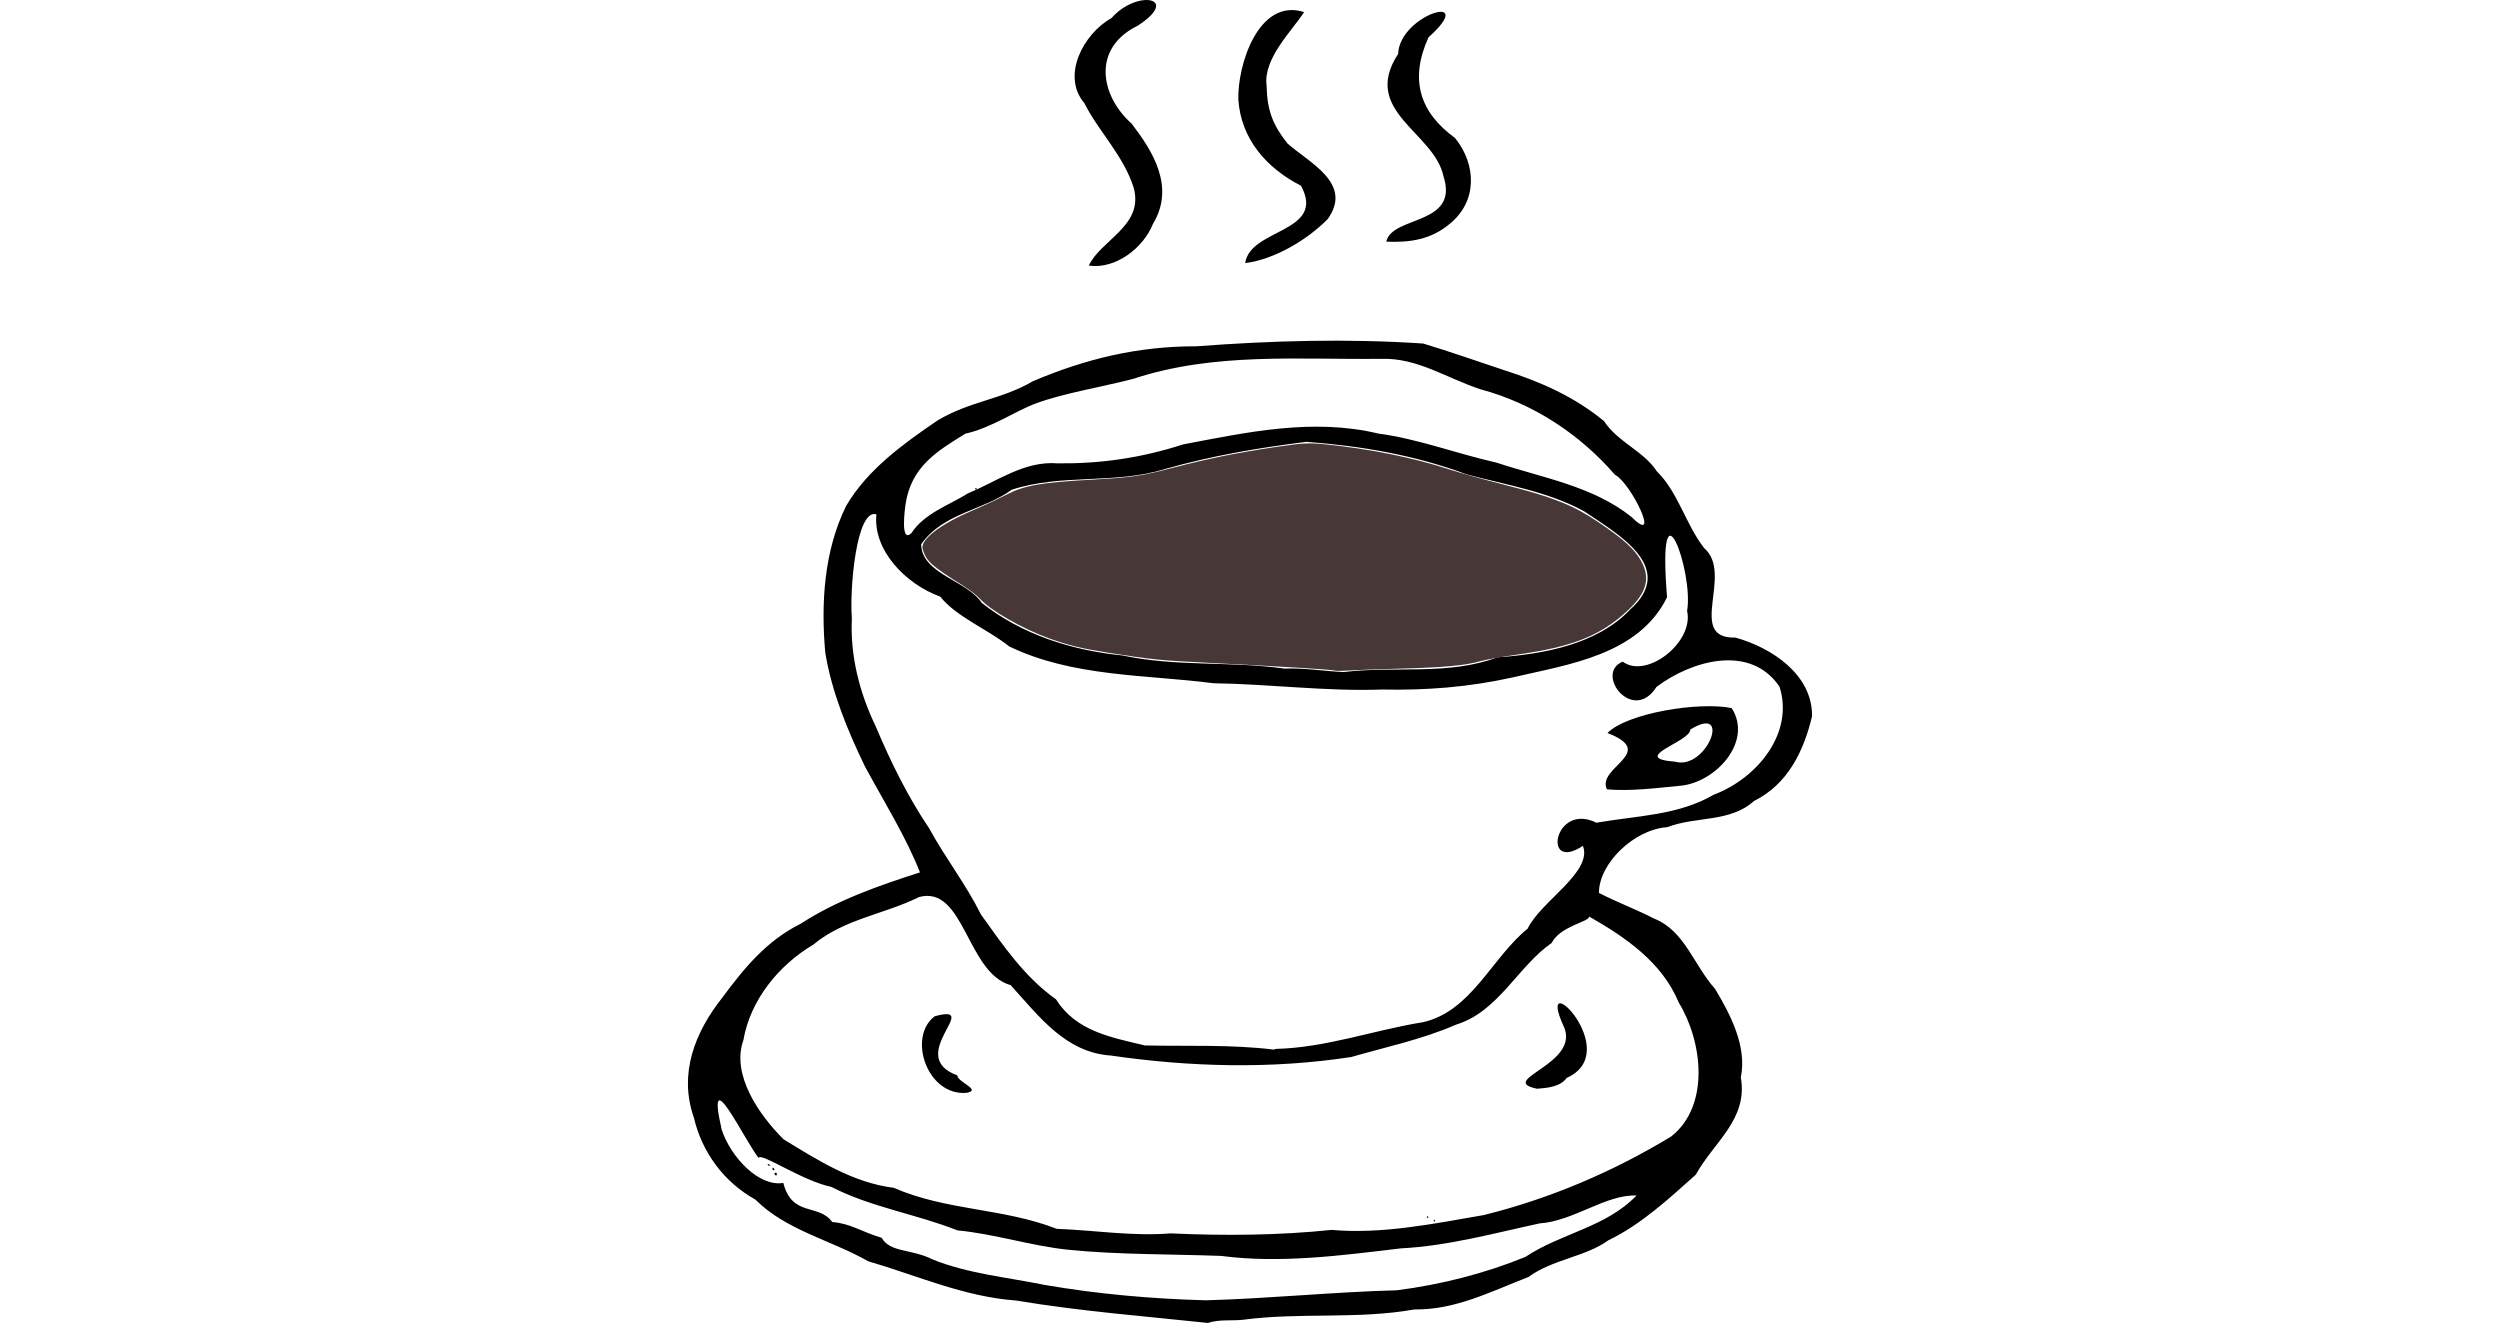
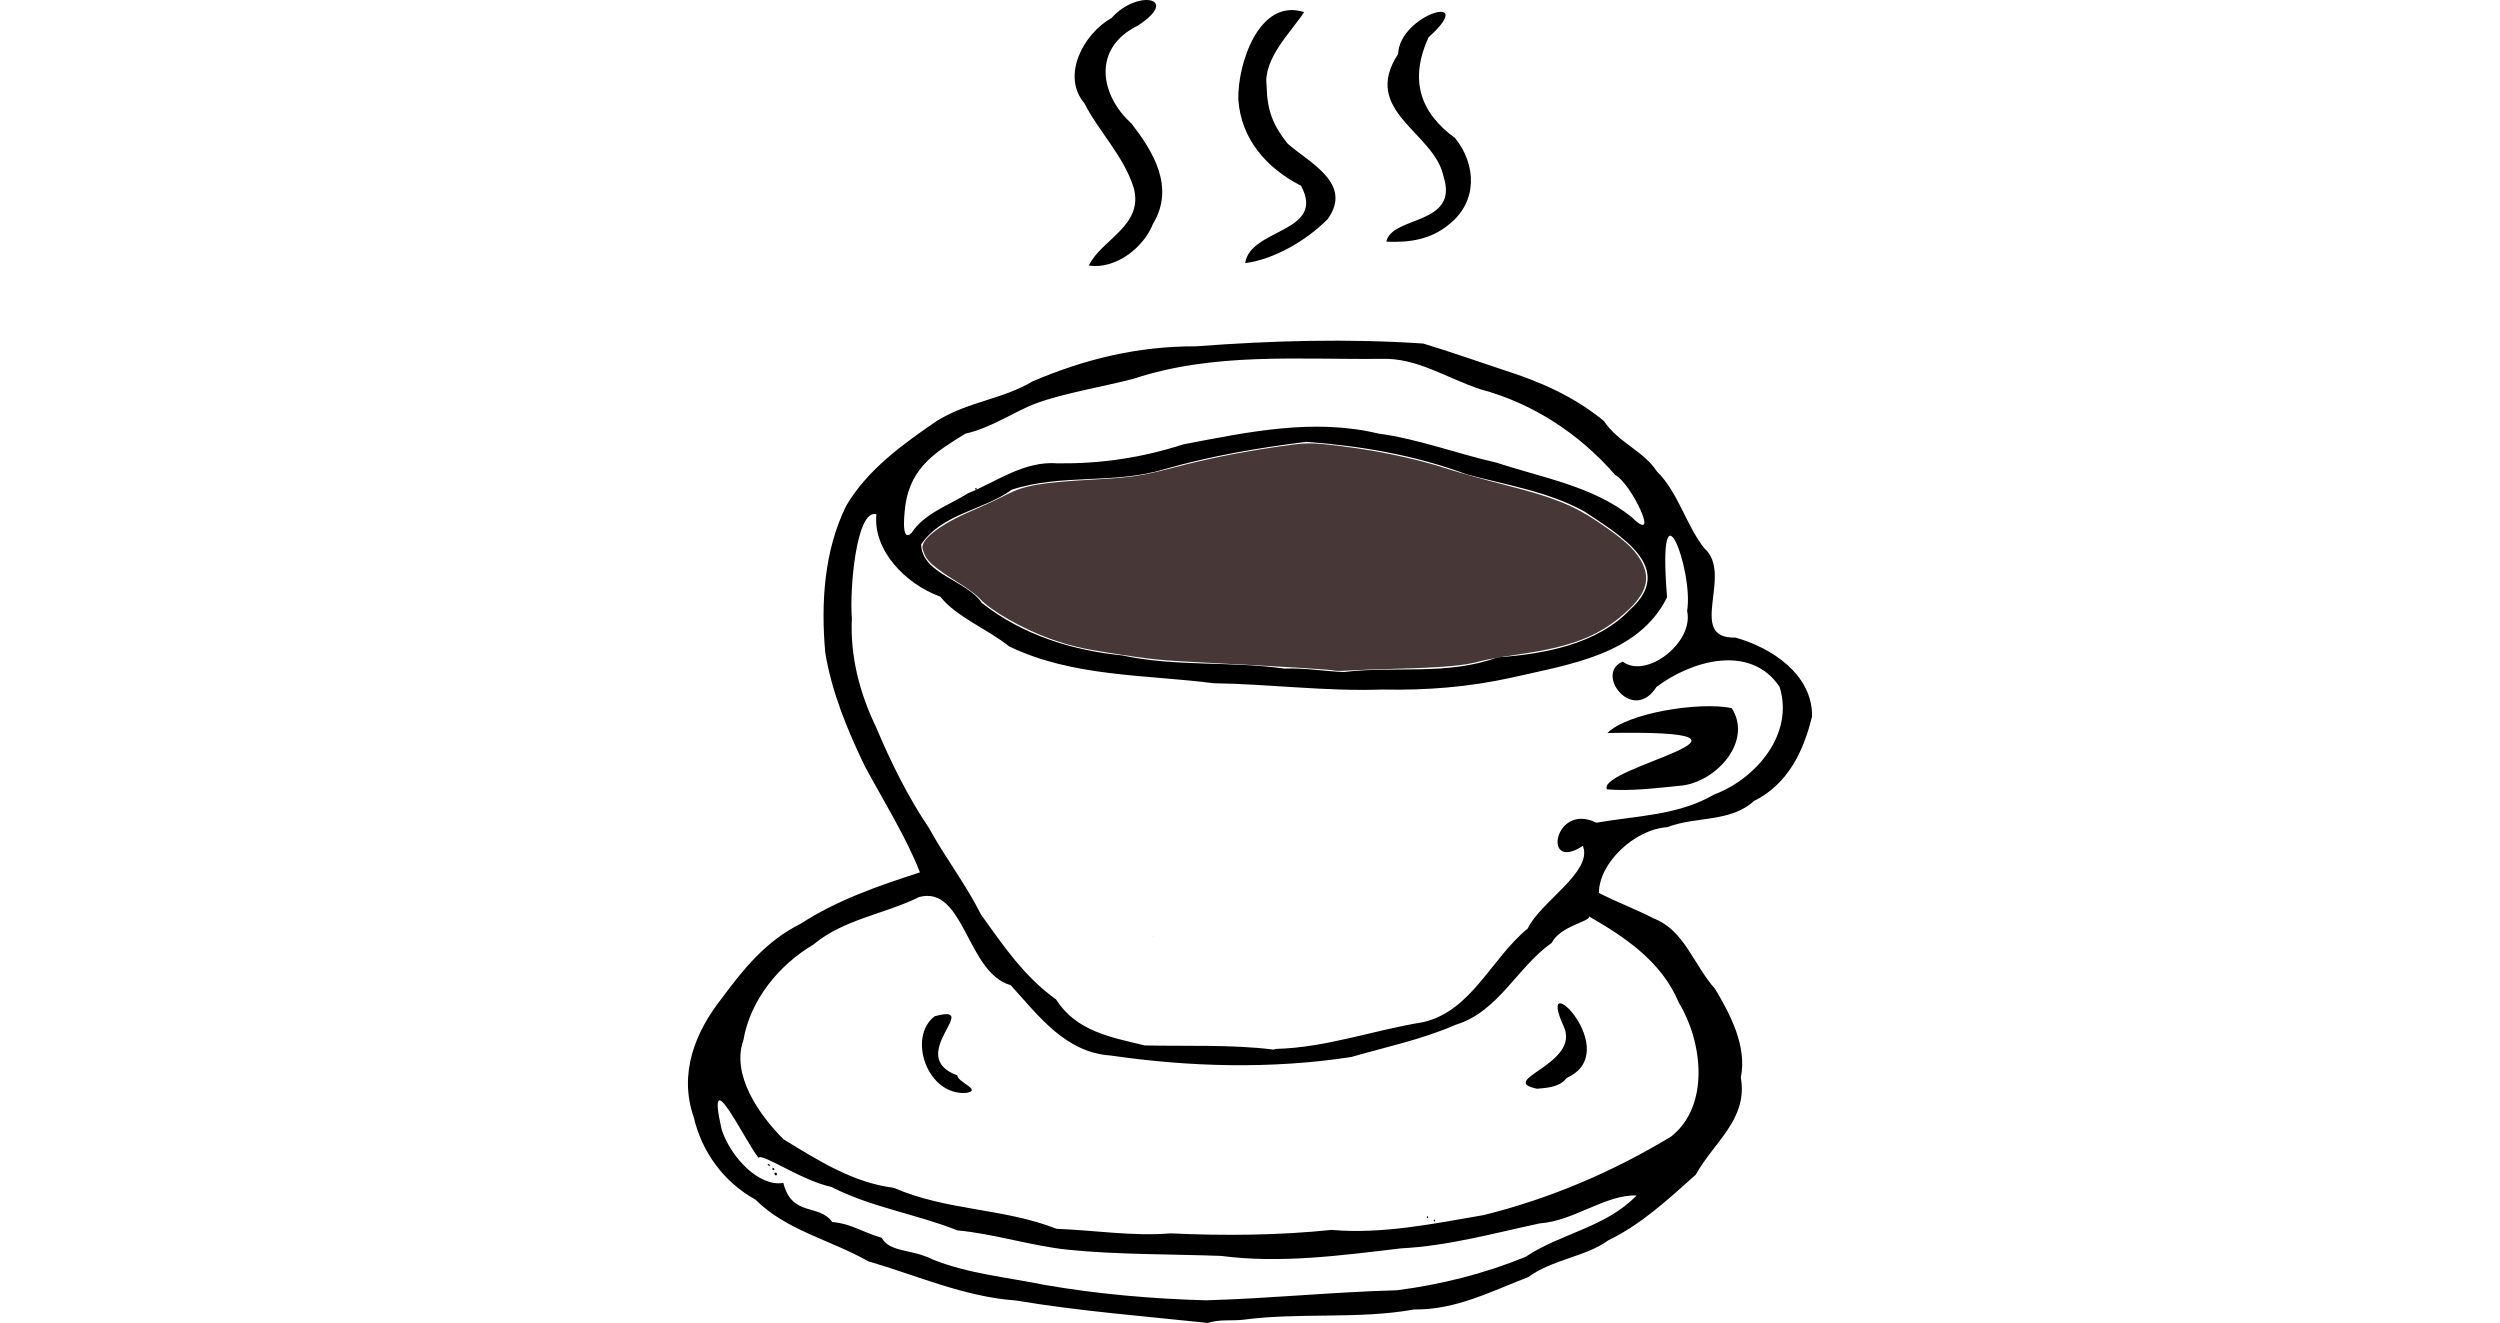
<svg xmlns="http://www.w3.org/2000/svg" id="svg893" width="4e3" height="2116.7" version="1.1" viewBox="0 0 4e3 2116.7">
  <g id="g1122" transform="translate(1100.7 -1883.3)">
-     <path id="cup" d="m831.94 4e3c-101.34-10.775-206.22-18.927-307.03-35.903-82.533-5.846-157.67-39.77-236.46-62.769-59.384-33.856-131.45-49.458-180.5-98.671-50.535-28.009-85.469-75.88-98.412-131-24.851-70.569 1.957-137.16 45.074-191.66 34.62-46.796 71.153-91.711 125.73-118.68 57.95-37.685 124.94-61.031 190.89-82.182-21.96-56.197-57.706-113.44-87.954-169.4-27.762-57.285-53.431-119.61-63.574-182.34-7.051-79.119-1.951-162.97 33.481-234.77 34.11-58.094 91.172-99.105 146.24-136.66 52.501-31.308 101.86-32.967 152.54-62.755 84.426-35.755 167.39-55.981 261.31-55.832 120.82-9.088 242.29-12.558 363.24-4.404 43.591 13.175 86.874 28.551 130.76 43.045 56.584 18.088 110.42 41.586 158.38 80.959 22.201 34 63.297 47.701 84.601 80.477 33.948 33.174 46.391 85.251 75.681 122.78 48.034 41.397-29.302 145.28 50 143.18 58.118 16.132 123.41 59.204 122.67 125.89-13.396 55.824-38.709 108.76-93.072 135.68-38.156 34.625-92.976 24.05-138.51 41.796-52.655 3.417-109.52 57.66-109.44 105.22 28.514 14.706 60.599 26.678 88.338 41.106 48.457 18.851 63.58 74.581 97.358 112.21 24.124 40.164 51.637 91.91 41.316 142 11.821 66.851-43.234 103.23-72.08 155.5-43.677 38.979-87.431 79.713-139.92 105-35.668 26.193-89.895 30.546-128 58.816-60.201 23.089-116.11 52.647-182.59 51.826-89.915 16.093-182.28 4.346-273.41 16.398-18.817 2.158-38.39-0.979-56.676 5.131zm-3.533-36.204c101.91-2.774 203.97-13.365 306.06-16.072 70.086-9.023 139.59-26.471 205.48-53.358 56.967-38.015 128.43-47.046 177.85-98.268-48.695-2.118-101.2 41.151-154.88 44.606-72.947 15.671-146.19 36.062-221.94 39.966-95.288 11.272-192.86 24.601-288.04 12.059-80.586-2.897-167.4-1.901-244.77-9.88-56.826-5.665-118.9-25.576-176.9-30.924-66.27-26.25-138.91-37.168-201.71-69.536-47.779-10.153-111.61-55.153-116.68-46.606-22.814-29.004-85.392-161.2-58.808-44.748 14.97 44.411 59.595 91.508 98.538 84.955 14.06 55.138 56.807 32.445 78.259 62.565 29.256 2.22 46.147 15.364 79.11 25.238 13.66 24.015 47.175 17.238 81.742 34.687 55.98 22.652 118.52 28.38 178.35 40.561 85.244 14.79 171.87 22.38 258.33 24.754zm-690.46-202.43c5.527-7.224 6.016 8.838 0 0zm-2.518-6.314c-1.884-9.379 7.665 3.761 0 0zm-6.482-6.685c-5.958-6.476 8.585 1.291 0 0zm643.37 108.32c85.192 3.985 173.71 3.223 257.37-5.535 81.301 7.14 164.06-10 243.88-23.793 105.56-26.194 206.75-69.329 299.63-125.66 62.691-49.595 49.999-152.63 12.052-214.38-26.722-64.646-85.276-104.42-143.41-137.64 1.181 8.516-46.001 14.934-59.884 42.321-54.226 37.74-85.334 110.12-152.83 130.65-53.879 23.668-113.85 36.23-167.91 51.877-127.18 19.537-257.68 16.088-384.59-2.364-72.779-4.826-115.31-63.329-160.26-112.61-70.49-19.696-73.981-160.18-146.37-141.06-55.515 27.563-120.67 35.35-169.51 76.296-55.291 32.668-100.9 89.025-111.69 152.52-19.897 55.53 24.939 119.66 64.059 158.8 55.329 33.901 111.62 69.616 176.43 77.669 84.632 36.958 175.31 32.207 260.67 65.629 60.34 2.271 121.98 12.28 182.37 7.269zm420.74-20.083c2.03-6.319 3.466 4.774 0 0zm-11.111-5.941c3.407-4.783 3.406 4.783 0 0zm-736.15-198.79c-63.363 5.2-95.015-89.826-50.864-122.59 78.186-20.995-48.904 63.532 36.098 94.652 0.296 10.96 39.86 23.312 14.767 27.934zm912.8-6.586c-66.168-13.77 71.224-39.526 42.402-100.28-47.008-102.96 98.984 40.698 5.018 82.993-10.516 14.438-31.233 16.009-47.42 17.292zm-417.97-63.736c80.683-1.98 156.48-30.054 235.89-42.829 77.362-17.861 109.22-102.66 167.11-149.71 20.023-42.754 104.78-90.809 88.292-132.38-65.945 43.892-46.142-70.66 21.598-36.98 64.589-11.281 130.62-11.578 187.72-44.804 68.109-25.465 129.23-97.5 105.29-172.85-46.473-68.748-140.18-42.213-196.78 0.305-37.886 59.788-100-21.54-54.092-40.373 37.931 28.415 114.3-30.794 103.02-81.266 10.864-63.285-48.398-223.19-32.088-21.723-45.752 92.42-157.05 107.28-247.87 128.41-69.652 15.361-137.12 20.671-208.43 19.204-89.293 3.256-180.78-8.896-269.15-10.053-108.16-13.962-225.56-9.799-327.18-58.982-34.73-27.754-84.597-47.261-110.25-79.58-55.426-20.1-107.92-74.153-102.16-131.74-32.22-9.659-43.112 120.79-39.265 166.36-2.905 59.844 12.121 119 38.341 173.31 23.652 56.197 51.329 112.45 85.092 162.35 26.602 48.631 58.58 89.139 83.227 138.44 35.299 49.246 69.475 99.775 119.95 135.6 32.042 50.799 87.276 60.622 142.24 73.75 68.593 1.501 138.25-1.73 206.16 6.649l3.333-1.111zm529.74-415.3c-17.066-35.446 82.425-58.697 0.855-90.159 31.375-31.736 145.77-50.542 198.74-39.888 34.81 54.052-26.704 120.48-83.825 124.44-37.964 3.717-78.761 8.862-115.77 5.609zm109.32-44.218c50.52 14.186 91.91-93.683 24.005-51.368 0.84 19.216-99.569 45.548-24.005 51.368zm-530.39-143.45c81.805-10.013 166.75 5.987 245.84-23.578 73.578-4.934 159.51-20.622 212.19-76.19 75.592-67.566-18.89-120.74-73.173-157.28-57.815-31.855-125.47-42.48-188.29-59.27-82.116-30.83-169.79-45.571-256.2-52.036-76.758 9.526-152.71 22.527-225.64 43.294-80.47 25.074-167.01 7.252-246.07 33.388-45.006 33.07-110.26 37.166-144.87 87.385 1.258 47.738 73.214 57.407 97.093 93.69 64.327 50.825 144.13 76.031 225.14 84.037 85.184 18.391 172.48 8.866 259.14 21.054 31.72-1.298 63.402 4.108 94.832 5.502zm-691.58-222.48c20.249-31.456 61.518-45.208 90.495-63.564 45.984-18.654 89.901-52.301 143.48-47.869 68.785 0.687 133.71-8.674 200.68-30.34 102.65-19.508 207.63-42.429 312.59-17.284 64.18 8.667 125.02 32.101 188.72 46.435 73.57 24.423 154.73 37.652 216.28 87.186 48.106 47.618-1.171-55.005-26.611-67.599-56.551-65.357-131.33-114.45-215-136.82-54.524-17.757-101.01-50.801-159.31-48.79-133.49 1.44-267.38-10.644-396.41 31.96-44.385 11.77-113.06 23.247-156.02 39.427-30.69 10.981-71.536 39.379-112.68 48.292-45.069 27.957-87.153 52.434-95.988 114.34-0.605 5.256-8.673 62.434 9.769 44.625zm101.58-70.769c3.407-4.783 3.407 4.783 0 0z" stroke-width="1.333" />
+     <path id="cup" d="m831.94 4e3c-101.34-10.775-206.22-18.927-307.03-35.903-82.533-5.846-157.67-39.77-236.46-62.769-59.384-33.856-131.45-49.458-180.5-98.671-50.535-28.009-85.469-75.88-98.412-131-24.851-70.569 1.957-137.16 45.074-191.66 34.62-46.796 71.153-91.711 125.73-118.68 57.95-37.685 124.94-61.031 190.89-82.182-21.96-56.197-57.706-113.44-87.954-169.4-27.762-57.285-53.431-119.61-63.574-182.34-7.051-79.119-1.951-162.97 33.481-234.77 34.11-58.094 91.172-99.105 146.24-136.66 52.501-31.308 101.86-32.967 152.54-62.755 84.426-35.755 167.39-55.981 261.31-55.832 120.82-9.088 242.29-12.558 363.24-4.404 43.591 13.175 86.874 28.551 130.76 43.045 56.584 18.088 110.42 41.586 158.38 80.959 22.201 34 63.297 47.701 84.601 80.477 33.948 33.174 46.391 85.251 75.681 122.78 48.034 41.397-29.302 145.28 50 143.18 58.118 16.132 123.41 59.204 122.67 125.89-13.396 55.824-38.709 108.76-93.072 135.68-38.156 34.625-92.976 24.05-138.51 41.796-52.655 3.417-109.52 57.66-109.44 105.22 28.514 14.706 60.599 26.678 88.338 41.106 48.457 18.851 63.58 74.581 97.358 112.21 24.124 40.164 51.637 91.91 41.316 142 11.821 66.851-43.234 103.23-72.08 155.5-43.677 38.979-87.431 79.713-139.92 105-35.668 26.193-89.895 30.546-128 58.816-60.201 23.089-116.11 52.647-182.59 51.826-89.915 16.093-182.28 4.346-273.41 16.398-18.817 2.158-38.39-0.979-56.676 5.131zm-3.533-36.204c101.91-2.774 203.97-13.365 306.06-16.072 70.086-9.023 139.59-26.471 205.48-53.358 56.967-38.015 128.43-47.046 177.85-98.268-48.695-2.118-101.2 41.151-154.88 44.606-72.947 15.671-146.19 36.062-221.94 39.966-95.288 11.272-192.86 24.601-288.04 12.059-80.586-2.897-167.4-1.901-244.77-9.88-56.826-5.665-118.9-25.576-176.9-30.924-66.27-26.25-138.91-37.168-201.71-69.536-47.779-10.153-111.61-55.153-116.68-46.606-22.814-29.004-85.392-161.2-58.808-44.748 14.97 44.411 59.595 91.508 98.538 84.955 14.06 55.138 56.807 32.445 78.259 62.565 29.256 2.22 46.147 15.364 79.11 25.238 13.66 24.015 47.175 17.238 81.742 34.687 55.98 22.652 118.52 28.38 178.35 40.561 85.244 14.79 171.87 22.38 258.33 24.754zm-690.46-202.43c5.527-7.224 6.016 8.838 0 0zm-2.518-6.314c-1.884-9.379 7.665 3.761 0 0zm-6.482-6.685c-5.958-6.476 8.585 1.291 0 0zm643.37 108.32c85.192 3.985 173.71 3.223 257.37-5.535 81.301 7.14 164.06-10 243.88-23.793 105.56-26.194 206.75-69.329 299.63-125.66 62.691-49.595 49.999-152.63 12.052-214.38-26.722-64.646-85.276-104.42-143.41-137.64 1.181 8.516-46.001 14.934-59.884 42.321-54.226 37.74-85.334 110.12-152.83 130.65-53.879 23.668-113.85 36.23-167.91 51.877-127.18 19.537-257.68 16.088-384.59-2.364-72.779-4.826-115.31-63.329-160.26-112.61-70.49-19.696-73.981-160.18-146.37-141.06-55.515 27.563-120.67 35.35-169.51 76.296-55.291 32.668-100.9 89.025-111.69 152.52-19.897 55.53 24.939 119.66 64.059 158.8 55.329 33.901 111.62 69.616 176.43 77.669 84.632 36.958 175.31 32.207 260.67 65.629 60.34 2.271 121.98 12.28 182.37 7.269zm420.74-20.083c2.03-6.319 3.466 4.774 0 0zm-11.111-5.941c3.407-4.783 3.406 4.783 0 0zm-736.15-198.79c-63.363 5.2-95.015-89.826-50.864-122.59 78.186-20.995-48.904 63.532 36.098 94.652 0.296 10.96 39.86 23.312 14.767 27.934zm912.8-6.586c-66.168-13.77 71.224-39.526 42.402-100.28-47.008-102.96 98.984 40.698 5.018 82.993-10.516 14.438-31.233 16.009-47.42 17.292zm-417.97-63.736c80.683-1.98 156.48-30.054 235.89-42.829 77.362-17.861 109.22-102.66 167.11-149.71 20.023-42.754 104.78-90.809 88.292-132.38-65.945 43.892-46.142-70.66 21.598-36.98 64.589-11.281 130.62-11.578 187.72-44.804 68.109-25.465 129.23-97.5 105.29-172.85-46.473-68.748-140.18-42.213-196.78 0.305-37.886 59.788-100-21.54-54.092-40.373 37.931 28.415 114.3-30.794 103.02-81.266 10.864-63.285-48.398-223.19-32.088-21.723-45.752 92.42-157.05 107.28-247.87 128.41-69.652 15.361-137.12 20.671-208.43 19.204-89.293 3.256-180.78-8.896-269.15-10.053-108.16-13.962-225.56-9.799-327.18-58.982-34.73-27.754-84.597-47.261-110.25-79.58-55.426-20.1-107.92-74.153-102.16-131.74-32.22-9.659-43.112 120.79-39.265 166.36-2.905 59.844 12.121 119 38.341 173.31 23.652 56.197 51.329 112.45 85.092 162.35 26.602 48.631 58.58 89.139 83.227 138.44 35.299 49.246 69.475 99.775 119.95 135.6 32.042 50.799 87.276 60.622 142.24 73.75 68.593 1.501 138.25-1.73 206.16 6.649l3.333-1.111zm529.74-415.3c-17.066-35.446 311.99-95.724 0.855-90.159 31.375-31.736 145.77-50.542 198.74-39.888 34.81 54.052-26.704 120.48-83.825 124.44-37.964 3.717-78.761 8.862-115.77 5.609zm109.32-44.218c-1786.9 598.65-893.45 299.33 0 0zm-530.39-143.45c81.805-10.013 166.75 5.987 245.84-23.578 73.578-4.934 159.51-20.622 212.19-76.19 75.592-67.566-18.89-120.74-73.173-157.28-57.815-31.855-125.47-42.48-188.29-59.27-82.116-30.83-169.79-45.571-256.2-52.036-76.758 9.526-152.71 22.527-225.64 43.294-80.47 25.074-167.01 7.252-246.07 33.388-45.006 33.07-110.26 37.166-144.87 87.385 1.258 47.738 73.214 57.407 97.093 93.69 64.327 50.825 144.13 76.031 225.14 84.037 85.184 18.391 172.48 8.866 259.14 21.054 31.72-1.298 63.402 4.108 94.832 5.502zm-691.58-222.48c20.249-31.456 61.518-45.208 90.495-63.564 45.984-18.654 89.901-52.301 143.48-47.869 68.785 0.687 133.71-8.674 200.68-30.34 102.65-19.508 207.63-42.429 312.59-17.284 64.18 8.667 125.02 32.101 188.72 46.435 73.57 24.423 154.73 37.652 216.28 87.186 48.106 47.618-1.171-55.005-26.611-67.599-56.551-65.357-131.33-114.45-215-136.82-54.524-17.757-101.01-50.801-159.31-48.79-133.49 1.44-267.38-10.644-396.41 31.96-44.385 11.77-113.06 23.247-156.02 39.427-30.69 10.981-71.536 39.379-112.68 48.292-45.069 27.957-87.153 52.434-95.988 114.34-0.605 5.256-8.673 62.434 9.769 44.625zm101.58-70.769c3.407-4.783 3.407 4.783 0 0z" stroke-width="1.333" />
    <path id="coffee" d="m1034.1 2956.2c-3.615-1.561-77.475-6.135-193.75-11.999-86.602-4.367-95.437-5.233-166.35-16.302-43.325-6.763-64.66-11.892-95.387-22.931-42.997-15.447-94.875-45.115-111.48-63.756-4.23-4.747-16.551-14.223-27.38-21.057-51.176-32.298-58.287-38.753-64.184-58.262-4.451-14.723 27.322-39.414 79.271-61.602 17.202-7.347 41.9-18.849 54.885-25.559 28.737-14.85 54.707-19.408 136.88-24.019 64.868-3.64 77.81-5.559 131.15-19.446 54.079-14.078 101.86-23.731 160.96-32.52 44.751-6.655 54.156-7.188 80.481-4.56 70.178 7.005 140.97 21.266 198.22 39.932 17.214 5.612 57.818 16.95 90.232 25.194 76.14 19.366 108.87 32.372 148.23 58.896 40.556 27.333 57.923 42.937 68.699 61.726 16.214 28.27 9.607 52.282-22.434 81.532-43.286 39.514-87.66 56.977-176.08 69.294-22.869 3.186-48.827 7.83-57.685 10.321-24.895 7-58.681 10.159-128.46 12.011-35.248 0.935-72.805 2.307-83.462 3.048-10.656 0.741-20.716 0.768-22.356 0.06z" fill="#483737" />
    <path id="steam" d="m641.38 2308.2c19.807-41.783 88.482-63.571 71.798-124.66-16.124-51.09-56.369-90.318-78.87-135.12-37.175-43.658-1.992-110.81 43.638-136.45 40.404-45.793 111.64-33.044 41.722 12.421-73.382 35.906-60.339 111.44-9.801 156.71 33.387 43.441 70.254 101.11 34.103 160.57-14.952 37.916-59.747 72.99-102.59 66.536zm250.22-3.881c7.698-55.925 129.99-48.295 89.322-123.85-55.435-28.206-96.108-75.118-100.26-137.81-1.717-54.802 32.26-163.39 105.23-140.01-19.36 30.105-65.863 74.313-60.013 117.85 0.755 40.25 10.581 63.56 33.395 92.405 34.932 30.907 105.5 63.876 64.209 121.12-33.344 33.657-85.214 64.244-131.88 70.283zm225.77-34.378c9.093-41.942 117.02-25.603 91.558-104.45-14.829-70.9-132.71-104.02-72.67-195.78 2.507-63.967 130.46-100.27 48.668-26.676-30.754 67.429-14.18 119.96 42.472 161.12 34.152 42.127 36.547 101.53-9.29 137.9-29.101 24.225-62.567 29.649-100.74 27.894z" stroke-width="1.333" />
  </g>
</svg>
